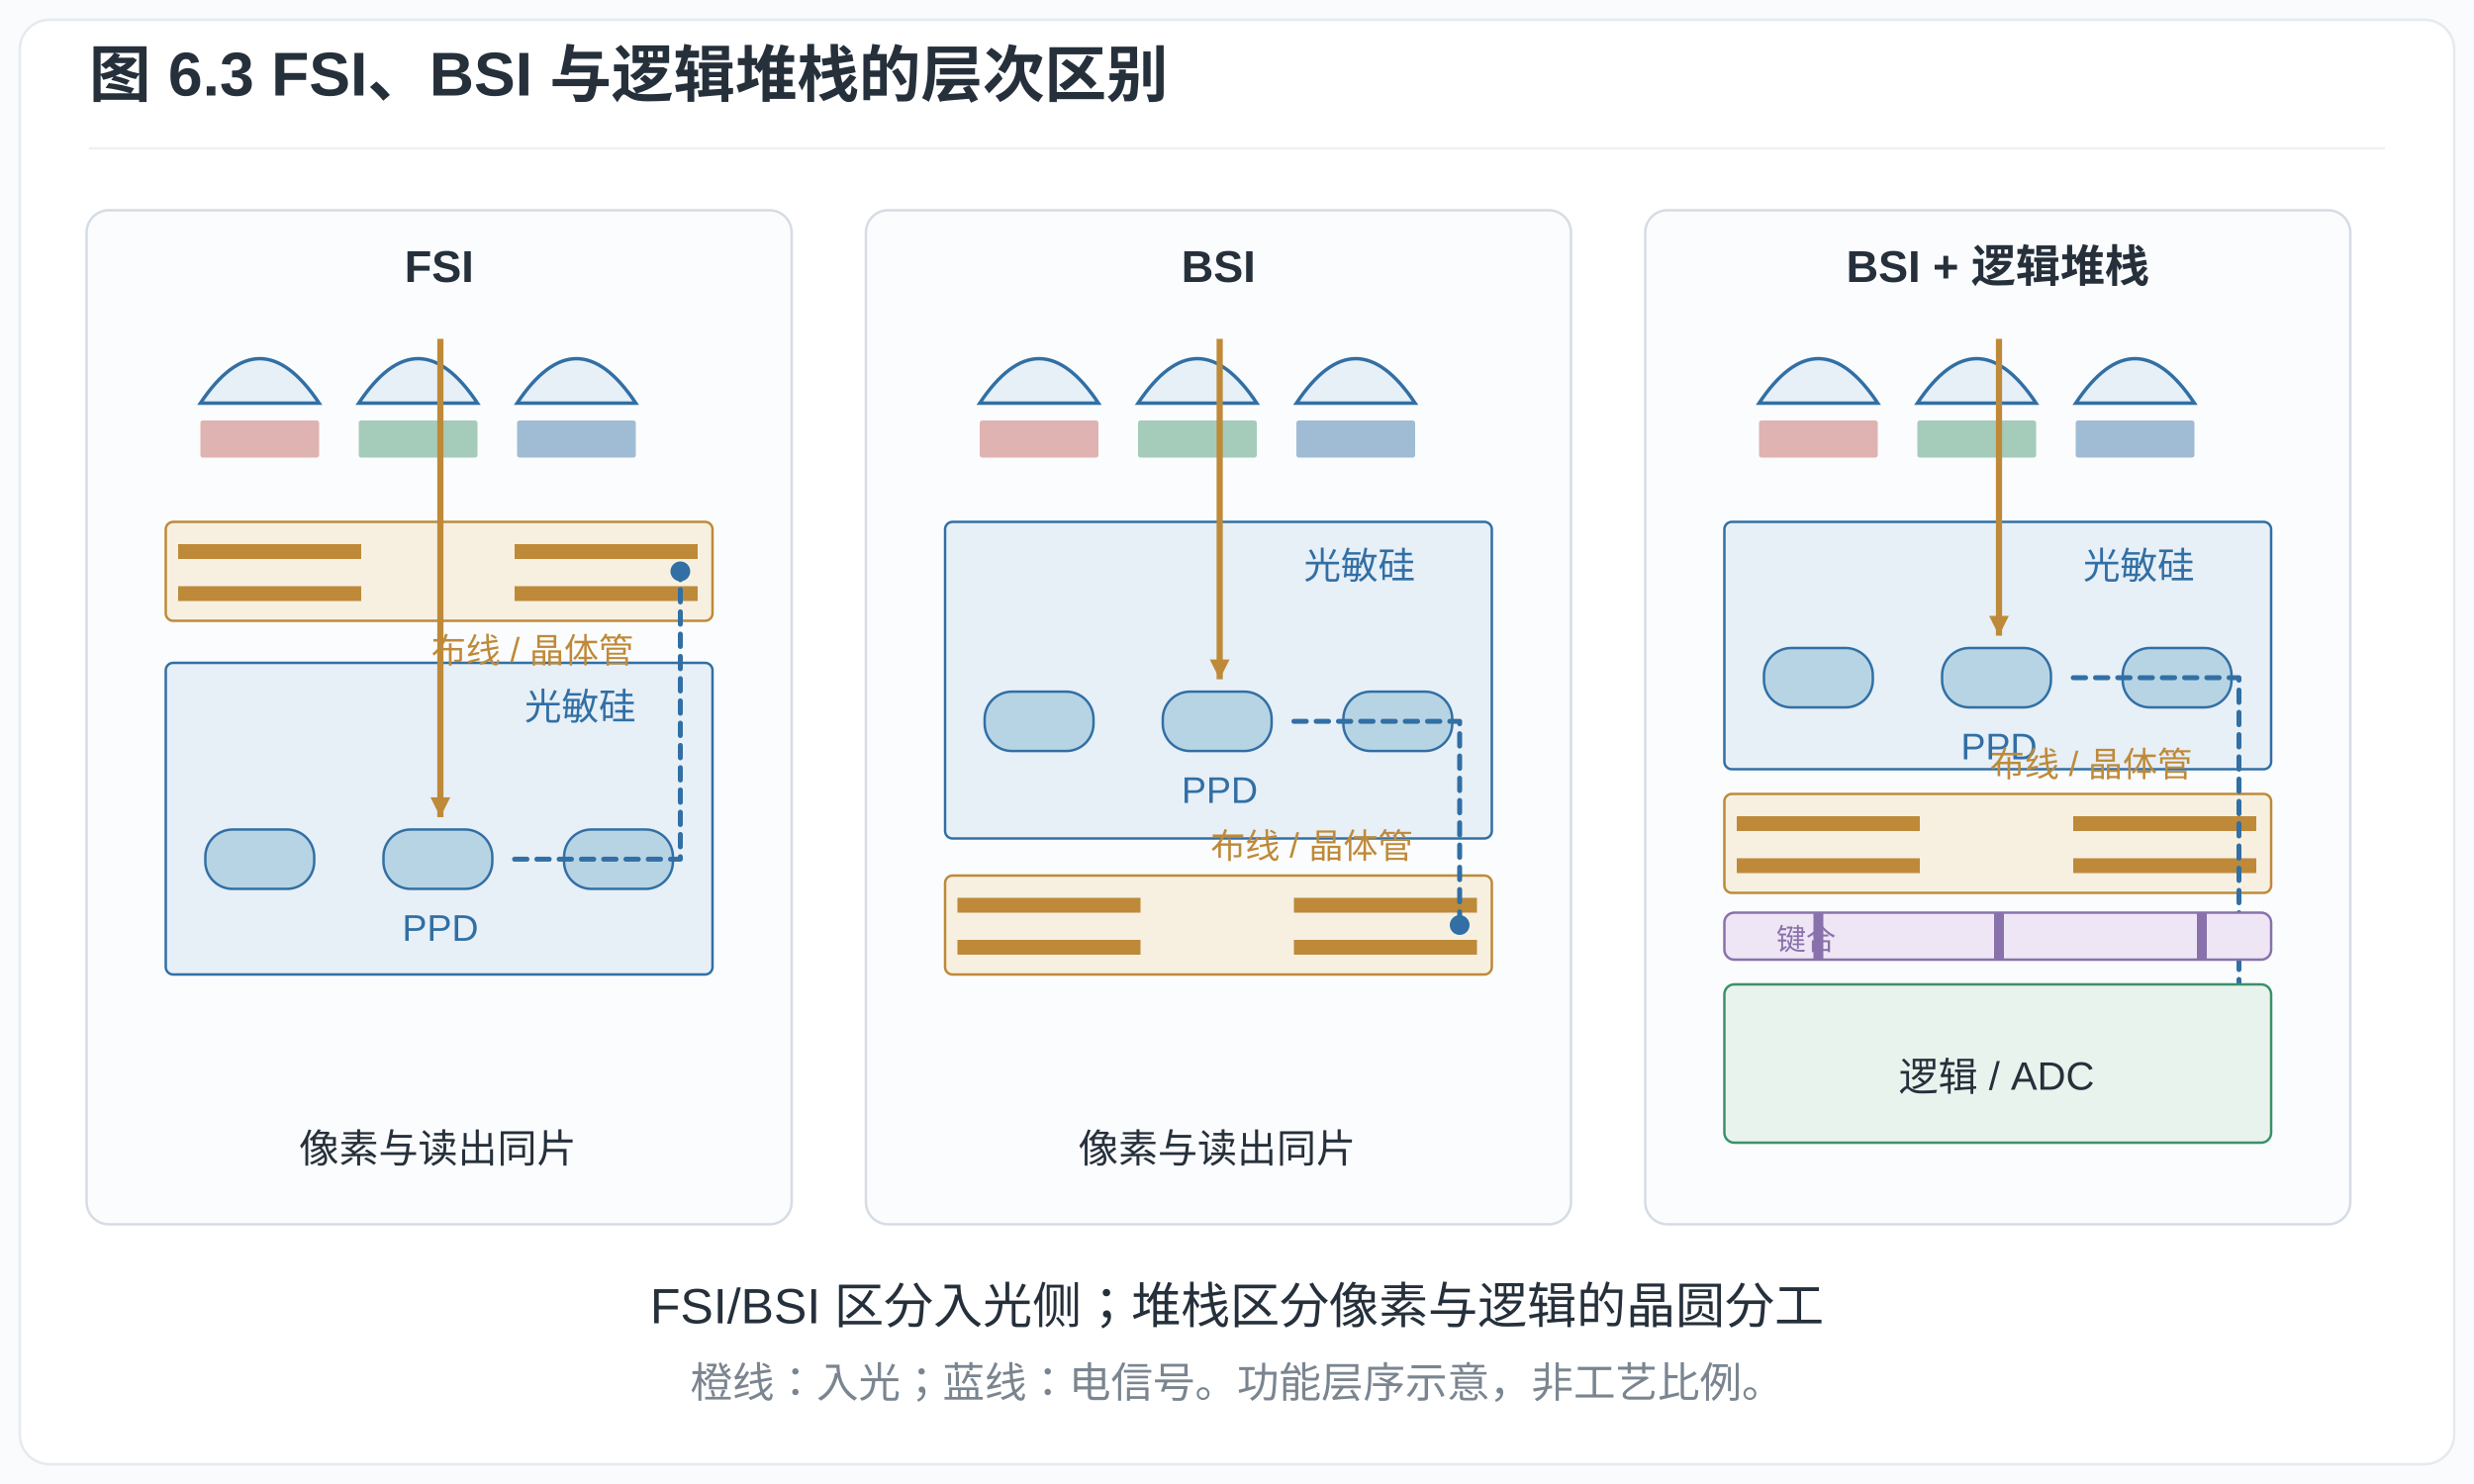
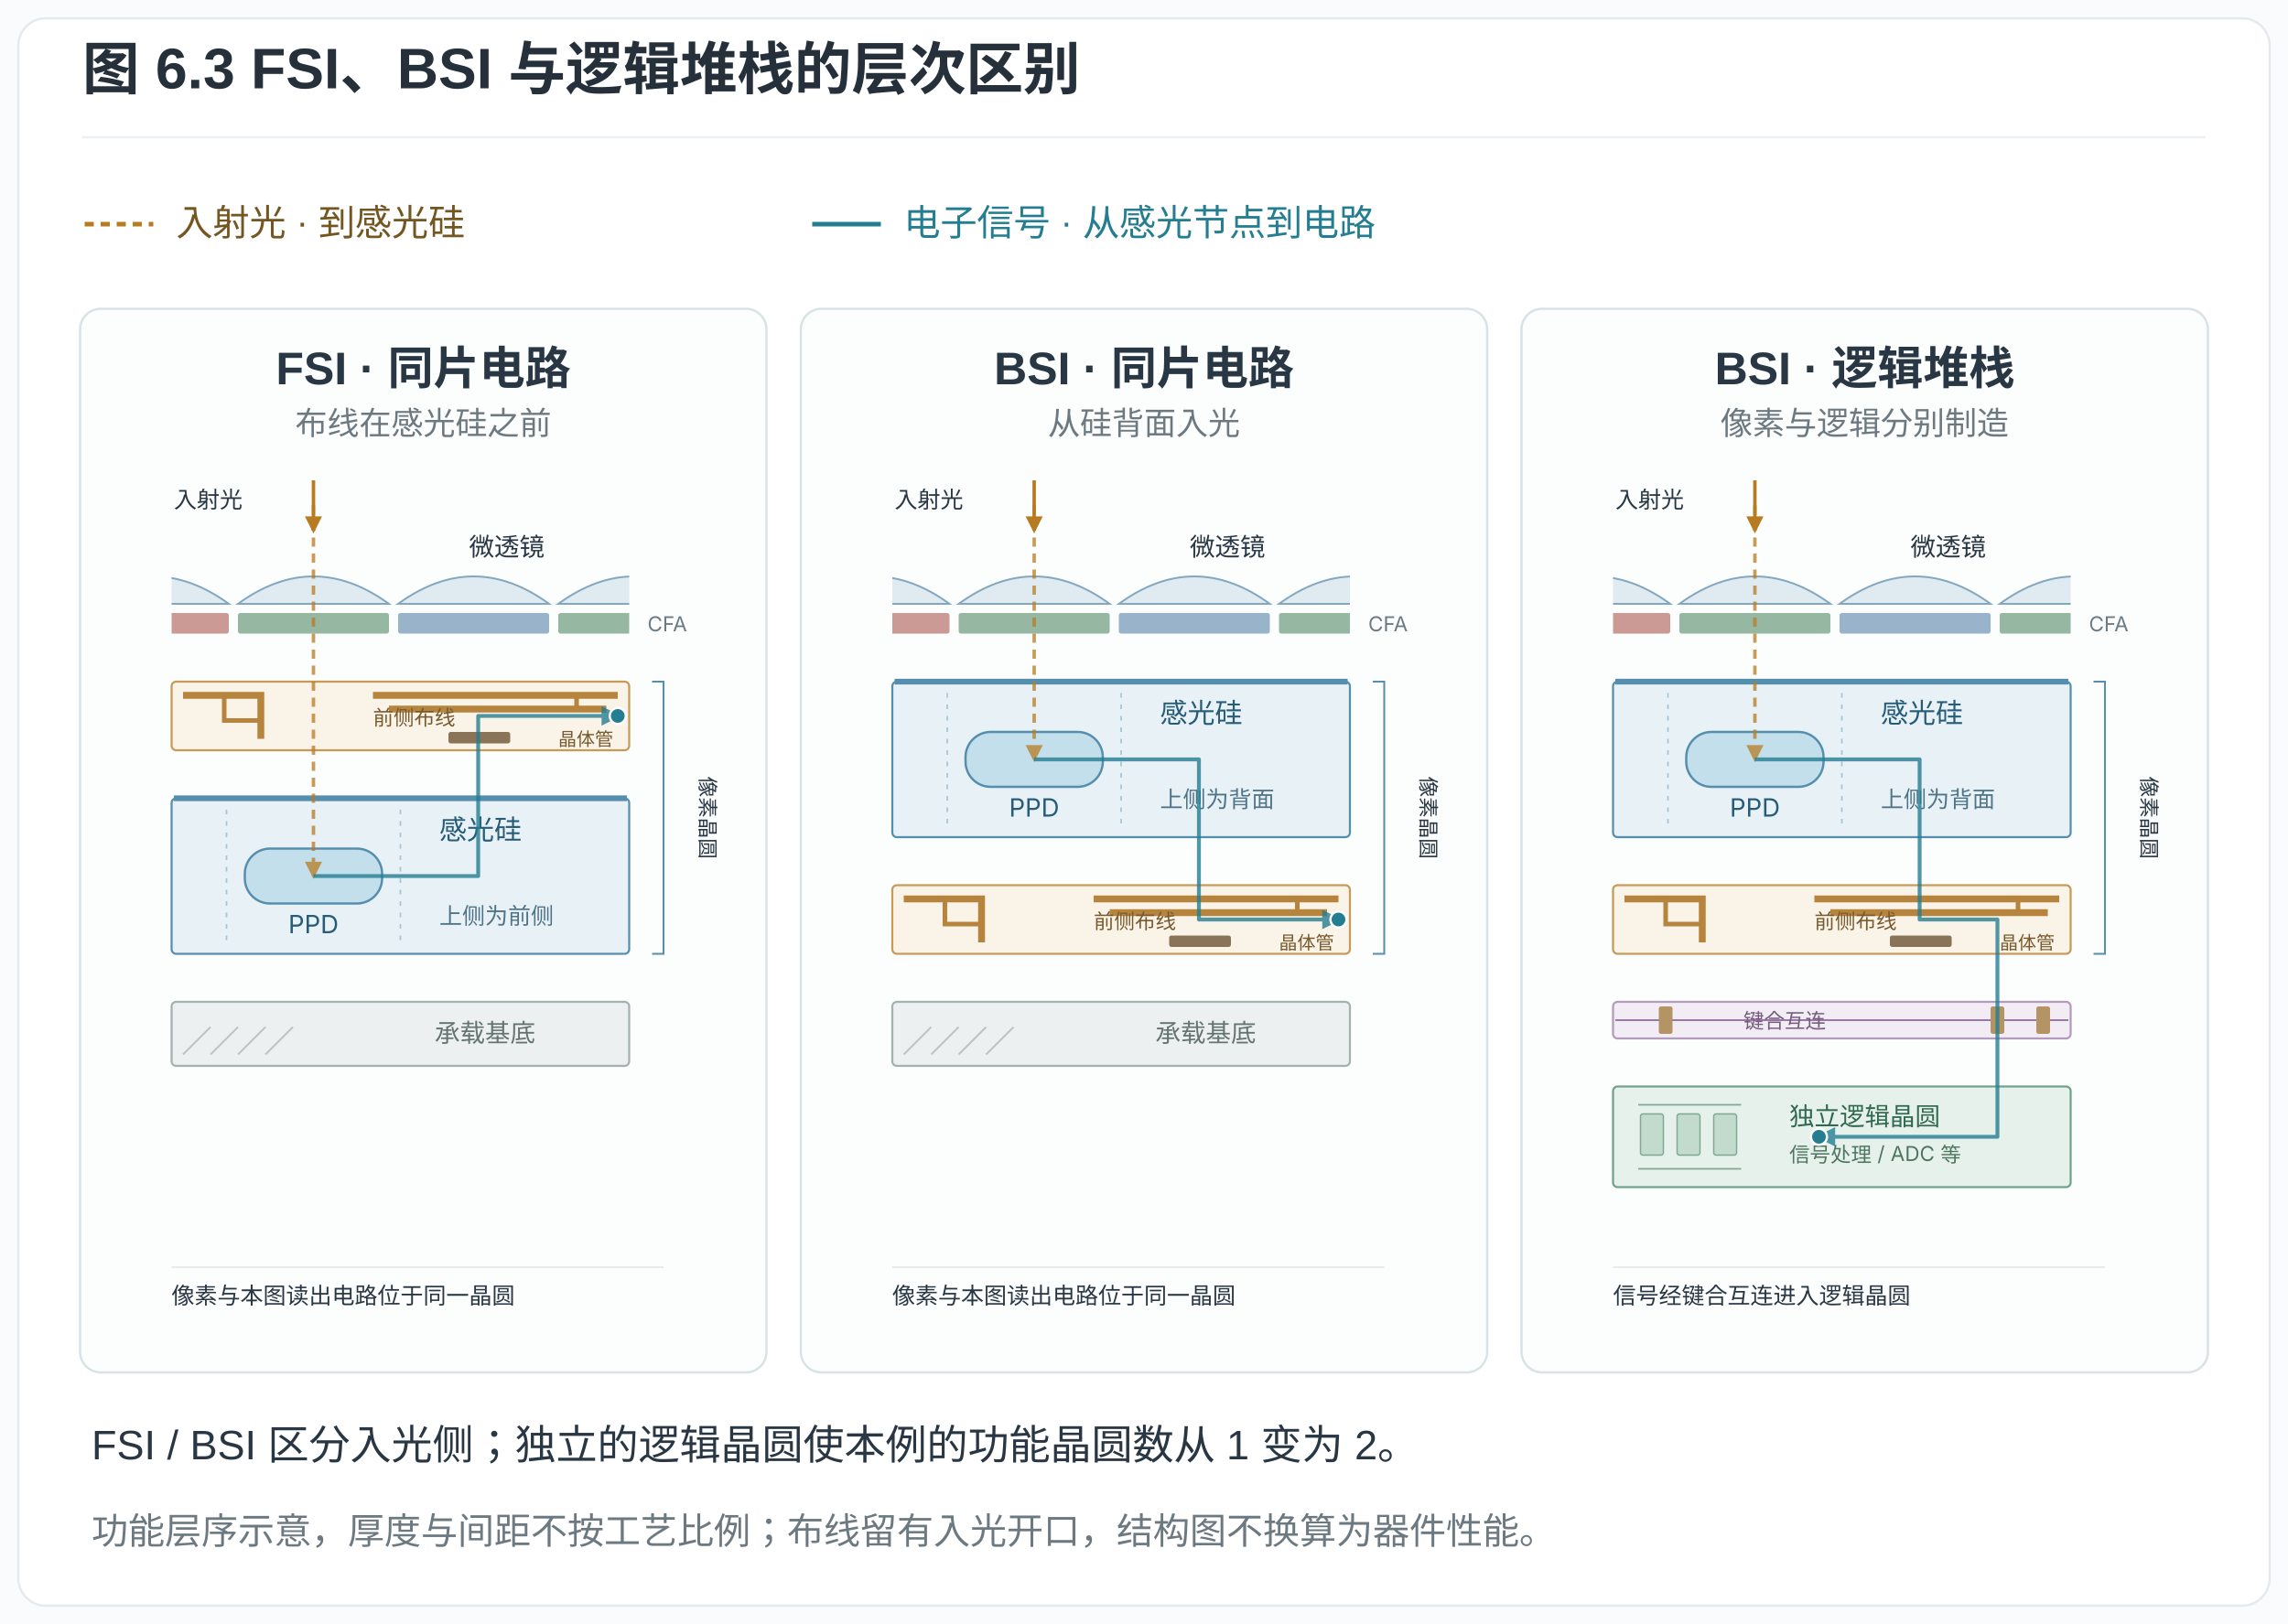
- <svg xmlns="http://www.w3.org/2000/svg" width="1000" height="600" viewBox="0 0 1000 600" role="img" aria-label="图 6.3  FSI、BSI 与逻辑堆栈的层次区别">
-   <defs>
-     <marker id="arrow" markerWidth="9" markerHeight="9" refX="7" refY="3" orient="auto" markerUnits="strokeWidth">
-       <path d="M0,0 L0,6 L8,3 z" fill="context-stroke" />
-     </marker>
-     <marker id="arrow-open" markerWidth="9" markerHeight="9" refX="7" refY="3" orient="auto" markerUnits="strokeWidth">
-       <path d="M0,0 L8,3 L0,6" fill="none" stroke="context-stroke" />
-     </marker>
-   </defs>
-   <rect width="1000" height="600" fill="#fafbfc" />
-   <rect x="8" y="8" width="984" height="584" rx="12" fill="#fff" stroke="#e6e9ed" />
-   <text x="36.00" y="39.00" fill="#25303b" font-size="25" font-weight="600" text-anchor="start" font-family="Arial, PingFang SC, Hiragino Sans GB, sans-serif">图 6.3  FSI、BSI 与逻辑堆栈的层次区别</text>
-   <line x1="36.00" y1="60.00" x2="964.00" y2="60.00" stroke="#edf0f4" stroke-width="1" opacity="1.0" />
-   <rect x="35.00" y="85.00" width="285.00" height="410.00" rx="9" fill="#fbfcfd" stroke="#d5dce4" stroke-width="1" opacity="1.0" />
-   <text x="177.50" y="114.00" fill="#25303b" font-size="18" font-weight="600" text-anchor="middle" font-family="Arial, PingFang SC, Hiragino Sans GB, sans-serif">FSI</text>
-   <path d="M81,163 Q105,127 129,163 Z" fill="#e7eff7" stroke="#316fa4" stroke-width="1.4" />
-   <rect x="81.00" y="170.00" width="48.00" height="15.00" rx="1" fill="#bd5b54" stroke="none" stroke-width="2" opacity="0.45" />
-   <path d="M145,163 Q169,127 193,163 Z" fill="#e7eff7" stroke="#316fa4" stroke-width="1.4" />
-   <rect x="145.00" y="170.00" width="48.00" height="15.00" rx="1" fill="#3c9168" stroke="none" stroke-width="2" opacity="0.45" />
-   <path d="M209,163 Q233,127 257,163 Z" fill="#e7eff7" stroke="#316fa4" stroke-width="1.4" />
-   <rect x="209.00" y="170.00" width="48.00" height="15.00" rx="1" fill="#316fa4" stroke="none" stroke-width="2" opacity="0.45" />
-   <rect x="67.00" y="268.00" width="221.00" height="126.00" rx="3" fill="#e7eff7" stroke="#316fa4" stroke-width="1" opacity="1.0" />
-   <text x="257.00" y="291.00" fill="#316fa4" font-size="15" font-weight="400" text-anchor="end" font-family="Arial, PingFang SC, Hiragino Sans GB, sans-serif">光敏硅</text>
-   <rect x="83.00" y="335.38" width="44.00" height="24.00" rx="11" fill="#b7d4e5" stroke="#316fa4" stroke-width="1" opacity="1.0" />
-   <rect x="155.00" y="335.38" width="44.00" height="24.00" rx="11" fill="#b7d4e5" stroke="#316fa4" stroke-width="1" opacity="1.0" />
-   <rect x="228.00" y="335.38" width="44.00" height="24.00" rx="11" fill="#b7d4e5" stroke="#316fa4" stroke-width="1" opacity="1.0" />
-   <text x="178.00" y="380.38" fill="#316fa4" font-size="15" font-weight="400" text-anchor="middle" font-family="Arial, PingFang SC, Hiragino Sans GB, sans-serif">PPD</text>
-   <rect x="67.00" y="211.00" width="221.00" height="40.00" rx="3" fill="#f7f0e1" stroke="#be8a39" stroke-width="1" opacity="1.0" />
-   <rect x="72.00" y="220.00" width="74.00" height="6.00" rx="0" fill="#be8a39" stroke="none" stroke-width="2" opacity="1.0" />
-   <rect x="208.00" y="220.00" width="74.00" height="6.00" rx="0" fill="#be8a39" stroke="none" stroke-width="2" opacity="1.0" />
-   <rect x="72.00" y="237.00" width="74.00" height="6.00" rx="0" fill="#be8a39" stroke="none" stroke-width="2" opacity="1.0" />
-   <rect x="208.00" y="237.00" width="74.00" height="6.00" rx="0" fill="#be8a39" stroke="none" stroke-width="2" opacity="1.0" />
-   <text x="256.00" y="268.00" fill="#be8a39" font-size="14" font-weight="400" text-anchor="end" font-family="Arial, PingFang SC, Hiragino Sans GB, sans-serif">布线 / 晶体管</text>
-   <defs>
-     <marker id="arrow-be8a39-2.5" markerWidth="10.0" markerHeight="10.0" refX="9.0" refY="5.0" orient="auto" markerUnits="userSpaceOnUse">
-       <path d="M1 1L9.0 5.0L1 9.0Z" fill="#be8a39" />
-     </marker>
-   </defs>
-   <line x1="178.00" y1="137.00" x2="178.00" y2="330.38" stroke="#be8a39" stroke-width="2.5" opacity="1.0" marker-end="url(#arrow-be8a39-2.5)" />
-   <polyline points="208.00,347.38 275.00,347.38 275.00,231.00" fill="none" stroke="#316fa4" stroke-width="2" stroke-linejoin="round" stroke-linecap="round" opacity="1.0" stroke-dasharray="5 4" />
-   <circle cx="275.00" cy="231.00" r="3.00" fill="#316fa4" stroke="#316fa4" stroke-width="2" opacity="1.0" />
-   <text x="177.00" y="470.00" fill="#25303b" font-size="16" font-weight="400" text-anchor="middle" font-family="Arial, PingFang SC, Hiragino Sans GB, sans-serif">像素与读出同片</text>
-   <rect x="350.00" y="85.00" width="285.00" height="410.00" rx="9" fill="#fbfcfd" stroke="#d5dce4" stroke-width="1" opacity="1.0" />
-   <text x="492.50" y="114.00" fill="#25303b" font-size="18" font-weight="600" text-anchor="middle" font-family="Arial, PingFang SC, Hiragino Sans GB, sans-serif">BSI</text>
-   <path d="M396,163 Q420,127 444,163 Z" fill="#e7eff7" stroke="#316fa4" stroke-width="1.4" />
-   <rect x="396.00" y="170.00" width="48.00" height="15.00" rx="1" fill="#bd5b54" stroke="none" stroke-width="2" opacity="0.45" />
-   <path d="M460,163 Q484,127 508,163 Z" fill="#e7eff7" stroke="#316fa4" stroke-width="1.4" />
-   <rect x="460.00" y="170.00" width="48.00" height="15.00" rx="1" fill="#3c9168" stroke="none" stroke-width="2" opacity="0.45" />
-   <path d="M524,163 Q548,127 572,163 Z" fill="#e7eff7" stroke="#316fa4" stroke-width="1.4" />
-   <rect x="524.00" y="170.00" width="48.00" height="15.00" rx="1" fill="#316fa4" stroke="none" stroke-width="2" opacity="0.45" />
-   <rect x="382.00" y="211.00" width="221.00" height="128.00" rx="3" fill="#e7eff7" stroke="#316fa4" stroke-width="1" opacity="1.0" />
-   <text x="572.00" y="234.00" fill="#316fa4" font-size="15" font-weight="400" text-anchor="end" font-family="Arial, PingFang SC, Hiragino Sans GB, sans-serif">光敏硅</text>
-   <rect x="398.00" y="279.64" width="44.00" height="24.00" rx="11" fill="#b7d4e5" stroke="#316fa4" stroke-width="1" opacity="1.0" />
-   <rect x="470.00" y="279.64" width="44.00" height="24.00" rx="11" fill="#b7d4e5" stroke="#316fa4" stroke-width="1" opacity="1.0" />
-   <rect x="543.00" y="279.64" width="44.00" height="24.00" rx="11" fill="#b7d4e5" stroke="#316fa4" stroke-width="1" opacity="1.0" />
-   <text x="493.00" y="324.64" fill="#316fa4" font-size="15" font-weight="400" text-anchor="middle" font-family="Arial, PingFang SC, Hiragino Sans GB, sans-serif">PPD</text>
-   <rect x="382.00" y="354.00" width="221.00" height="40.00" rx="3" fill="#f7f0e1" stroke="#be8a39" stroke-width="1" opacity="1.0" />
-   <rect x="387.00" y="363.00" width="74.00" height="6.00" rx="0" fill="#be8a39" stroke="none" stroke-width="2" opacity="1.0" />
-   <rect x="523.00" y="363.00" width="74.00" height="6.00" rx="0" fill="#be8a39" stroke="none" stroke-width="2" opacity="1.0" />
-   <rect x="387.00" y="380.00" width="74.00" height="6.00" rx="0" fill="#be8a39" stroke="none" stroke-width="2" opacity="1.0" />
-   <rect x="523.00" y="380.00" width="74.00" height="6.00" rx="0" fill="#be8a39" stroke="none" stroke-width="2" opacity="1.0" />
-   <text x="571.00" y="347.00" fill="#be8a39" font-size="14" font-weight="400" text-anchor="end" font-family="Arial, PingFang SC, Hiragino Sans GB, sans-serif">布线 / 晶体管</text>
-   <line x1="493.00" y1="137.00" x2="493.00" y2="274.64" stroke="#be8a39" stroke-width="2.5" opacity="1.0" marker-end="url(#arrow-be8a39-2.5)" />
-   <polyline points="523.00,291.64 590.00,291.64 590.00,374.00" fill="none" stroke="#316fa4" stroke-width="2" stroke-linejoin="round" stroke-linecap="round" opacity="1.0" stroke-dasharray="5 4" />
-   <circle cx="590.00" cy="374.00" r="3.00" fill="#316fa4" stroke="#316fa4" stroke-width="2" opacity="1.0" />
-   <text x="492.00" y="470.00" fill="#25303b" font-size="16" font-weight="400" text-anchor="middle" font-family="Arial, PingFang SC, Hiragino Sans GB, sans-serif">像素与读出同片</text>
-   <rect x="665.00" y="85.00" width="285.00" height="410.00" rx="9" fill="#fbfcfd" stroke="#d5dce4" stroke-width="1" opacity="1.0" />
-   <text x="807.50" y="114.00" fill="#25303b" font-size="18" font-weight="600" text-anchor="middle" font-family="Arial, PingFang SC, Hiragino Sans GB, sans-serif">BSI + 逻辑堆栈</text>
-   <path d="M711,163 Q735,127 759,163 Z" fill="#e7eff7" stroke="#316fa4" stroke-width="1.4" />
-   <rect x="711.00" y="170.00" width="48.00" height="15.00" rx="1" fill="#bd5b54" stroke="none" stroke-width="2" opacity="0.45" />
-   <path d="M775,163 Q799,127 823,163 Z" fill="#e7eff7" stroke="#316fa4" stroke-width="1.4" />
-   <rect x="775.00" y="170.00" width="48.00" height="15.00" rx="1" fill="#3c9168" stroke="none" stroke-width="2" opacity="0.45" />
-   <path d="M839,163 Q863,127 887,163 Z" fill="#e7eff7" stroke="#316fa4" stroke-width="1.4" />
-   <rect x="839.00" y="170.00" width="48.00" height="15.00" rx="1" fill="#316fa4" stroke="none" stroke-width="2" opacity="0.45" />
-   <rect x="697.00" y="211.00" width="221.00" height="100.00" rx="3" fill="#e7eff7" stroke="#316fa4" stroke-width="1" opacity="1.0" />
-   <text x="887.00" y="234.00" fill="#316fa4" font-size="15" font-weight="400" text-anchor="end" font-family="Arial, PingFang SC, Hiragino Sans GB, sans-serif">光敏硅</text>
-   <rect x="713.00" y="262.00" width="44.00" height="24.00" rx="11" fill="#b7d4e5" stroke="#316fa4" stroke-width="1" opacity="1.0" />
-   <rect x="785.00" y="262.00" width="44.00" height="24.00" rx="11" fill="#b7d4e5" stroke="#316fa4" stroke-width="1" opacity="1.0" />
-   <rect x="858.00" y="262.00" width="44.00" height="24.00" rx="11" fill="#b7d4e5" stroke="#316fa4" stroke-width="1" opacity="1.0" />
-   <text x="808.00" y="307.00" fill="#316fa4" font-size="15" font-weight="400" text-anchor="middle" font-family="Arial, PingFang SC, Hiragino Sans GB, sans-serif">PPD</text>
-   <rect x="697.00" y="321.00" width="221.00" height="40.00" rx="3" fill="#f7f0e1" stroke="#be8a39" stroke-width="1" opacity="1.0" />
-   <rect x="702.00" y="330.00" width="74.00" height="6.00" rx="0" fill="#be8a39" stroke="none" stroke-width="2" opacity="1.0" />
-   <rect x="838.00" y="330.00" width="74.00" height="6.00" rx="0" fill="#be8a39" stroke="none" stroke-width="2" opacity="1.0" />
-   <rect x="702.00" y="347.00" width="74.00" height="6.00" rx="0" fill="#be8a39" stroke="none" stroke-width="2" opacity="1.0" />
-   <rect x="838.00" y="347.00" width="74.00" height="6.00" rx="0" fill="#be8a39" stroke="none" stroke-width="2" opacity="1.0" />
-   <text x="886.00" y="314.00" fill="#be8a39" font-size="14" font-weight="400" text-anchor="end" font-family="Arial, PingFang SC, Hiragino Sans GB, sans-serif">布线 / 晶体管</text>
-   <line x1="808.00" y1="137.00" x2="808.00" y2="257.00" stroke="#be8a39" stroke-width="2.5" opacity="1.0" marker-end="url(#arrow-be8a39-2.5)" />
-   <polyline points="838.00,274.00 905.00,274.00 905.00,432.00" fill="none" stroke="#316fa4" stroke-width="2" stroke-linejoin="round" stroke-linecap="round" opacity="1.0" stroke-dasharray="5 4" />
-   <circle cx="905.00" cy="432.00" r="3.00" fill="#316fa4" stroke="#316fa4" stroke-width="2" opacity="1.0" />
-   <rect x="697.00" y="369.00" width="221.00" height="19.00" rx="4" fill="#eee6f4" stroke="#8971ac" stroke-width="1" opacity="1.0" />
-   <line x1="735.00" y1="369.00" x2="735.00" y2="388.00" stroke="#8971ac" stroke-width="4" opacity="1.0" />
-   <line x1="808.00" y1="369.00" x2="808.00" y2="388.00" stroke="#8971ac" stroke-width="4" opacity="1.0" />
-   <line x1="890.00" y1="369.00" x2="890.00" y2="388.00" stroke="#8971ac" stroke-width="4" opacity="1.0" />
-   <rect x="697.00" y="398.00" width="221.00" height="64.00" rx="4" fill="#e9f3ed" stroke="#3c9168" stroke-width="1" opacity="1.0" />
-   <text x="807.00" y="441.00" fill="#25303b" font-size="16" font-weight="400" text-anchor="middle" font-family="Arial, PingFang SC, Hiragino Sans GB, sans-serif">逻辑 / ADC</text>
-   <text x="718.00" y="384.00" fill="#8971ac" font-size="12" font-weight="400" text-anchor="start" font-family="Arial, PingFang SC, Hiragino Sans GB, sans-serif">键合</text>
-   <text x="500.00" y="535.00" fill="#25303b" font-size="20" font-weight="400" text-anchor="middle" font-family="Arial, PingFang SC, Hiragino Sans GB, sans-serif">FSI/BSI 区分入光侧；堆栈区分像素与逻辑的晶圆分工</text>
-   <text x="500.00" y="565.00" fill="#7a8590" font-size="17" font-weight="400" text-anchor="middle" font-family="Arial, PingFang SC, Hiragino Sans GB, sans-serif">橙线：入光；蓝线：电信号。功能层序示意，非工艺比例。</text>
+ <svg xmlns="http://www.w3.org/2000/svg" width="1000" height="710" viewBox="0 0 1000 710" role="img" aria-label="图 6.3 FSI、BSI 与逻辑堆栈的层次区别" style="color:#293744;font-family:Arial,'PingFang SC',sans-serif">
+   <rect width="1000" height="710" fill="#fafbfc" />
+   <rect x="8" y="8" width="984" height="694" rx="12" fill="white" stroke="#e6e9ed" />
+   <text x="36" y="39" font-size="25" font-weight="600" fill="#25303b">图 6.3 FSI、BSI 与逻辑堆栈的层次区别</text>
+   <path d="M36 60H964" stroke="#edf0f4" />
+   <path d="M37 98H67" stroke="#b77b20" stroke-width="2" stroke-dasharray="4 3" />
+   <text x="77" y="103" font-size="16" fill="#735620">入射光 · 到感光硅</text>
+   <path d="M355 98H385" stroke="#247d91" stroke-width="2" />
+   <text x="395" y="103" font-size="16" fill="#247d91">电子信号 · 从感光节点到电路</text>
+   <rect x="35" y="135" width="300" height="465" rx="9" fill="#fcfdfd" stroke="#d9e2e4" />
+   <text x="185" y="168" font-size="20" font-weight="600" text-anchor="middle" fill="#293744">FSI · 同片电路</text>
+   <text x="185" y="190" font-size="14" text-anchor="middle" fill="#6c7981">布线在感光硅之前</text>
+   <svg x="45" y="201" width="280" height="385" viewBox="0 0 280 385" fill="currentColor" style="font-family:ui-sans-serif,-apple-system,'PingFang SC',sans-serif;color:var(--text,#293744)" role="img" aria-label="FSI同片电路功能截面，入光和电子路径分开">
+     <defs>
+       <marker id="45-stack-light-arrow" viewBox="0 0 6 6" refX="5" refY="3" markerWidth="5" markerHeight="5" orient="auto">
+         <path d="M0 0L6 3L0 6Z" fill="#b77b20" />
+       </marker>
+       <marker id="45-stack-signal-arrow" viewBox="0 0 6 6" refX="5" refY="3" markerWidth="5" markerHeight="5" orient="auto">
+         <path d="M0 0L6 3L0 6Z" fill="#247d91" />
+       </marker>
+     </defs>
+     <text x="31" y="21" font-size="10" fill="currentColor">入射光</text>
+     <path d="M92 9V31" stroke="#b77b20" stroke-width="1.5" marker-end="url(#45-stack-light-arrow)" />
+     <g data-layer="optics">
+       <defs>
+         <clipPath id="45-stack-optics-clip">
+           <rect x="30" y="30" width="200" height="60" />
+         </clipPath>
+       </defs>
+       <g clip-path="url(#45-stack-optics-clip)">
+         <path d="M-11 63Q22 39 55 63Z" fill="#dfeaf1" stroke="#82a7bf" stroke-width=".8" />
+         <rect x="-11" y="67" width="66" height="9" rx="1" fill="#b87168" fill-opacity=".7" />
+         <path d="M59 63Q92 39 125 63Z" fill="#dfeaf1" stroke="#82a7bf" stroke-width=".8" />
+         <rect x="59" y="67" width="66" height="9" rx="1" fill="#6b9b7b" fill-opacity=".7" />
+         <path d="M129 63Q162 39 195 63Z" fill="#dfeaf1" stroke="#82a7bf" stroke-width=".8" />
+         <rect x="129" y="67" width="66" height="9" rx="1" fill="#6f95b5" fill-opacity=".7" />
+         <path d="M199 63Q232 39 265 63Z" fill="#dfeaf1" stroke="#82a7bf" stroke-width=".8" />
+         <rect x="199" y="67" width="66" height="9" rx="1" fill="#6b9b7b" fill-opacity=".7" />
+       </g>
+       <text x="160" y="42" font-size="11">微透镜</text>
+       <text x="238" y="75" font-size="9" fill="#6c7a83">CFA</text>
+     </g>
+     <g data-layer="metal">
+       <rect x="30" y="97" width="200" height="30" rx="2" fill="#faf3e8" stroke="#c69a59" stroke-width=".9" />
+       <path d="M35 103H69V122M118 103H225M125 109H220" fill="none" stroke="#b6843d" stroke-width="3" />
+       <path d="M53 103V114H68M207 103V110" fill="none" stroke="#b6843d" stroke-width="2" />
+       <rect x="151" y="119" width="27" height="5" rx="1" fill="#8a7457" />
+       <text x="118" y="116" font-size="9" fill="#775a2d">前侧布线</text>
+       <text x="223" y="125" font-size="8" text-anchor="end" fill="#775a2d">晶体管</text>
+     </g>
+     <g data-layer="silicon">
+       <rect x="30" y="148" width="200" height="68" rx="2" fill="#e8f1f6" stroke="#568eae" stroke-width=".9" />
+       <path d="M31 148H229" stroke="#568eae" stroke-width="2.5" />
+       <path d="M54 153V211M130 153V211" stroke="#568eae" stroke-width=".7" stroke-dasharray="2 3" opacity=".45" />
+       <rect x="62" y="170" width="60" height="24" rx="11" fill="#c2dfeb" stroke="#568eae" />
+       <text x="92" y="207" font-size="11" text-anchor="middle" fill="#265c77">PPD</text>
+       <text x="147" y="166" font-size="12" fill="#265c77">感光硅</text>
+       <text x="147" y="203" font-size="10" fill="#4f7488">上侧为前侧</text>
+     </g>
+     <g data-layer="support">
+       <rect x="30" y="237" width="200" height="28" rx="2" fill="#edf0f0" stroke="#a5b1af" stroke-width=".9" />
+       <path d="M35 260l12 -12m0 12l12 -12m0 12l12 -12m0 12l12 -12" stroke="#bac4c1" stroke-width=".8" />
+       <text x="167" y="254.5" font-size="11" text-anchor="middle" fill="#647570">承载基底</text>
+     </g>
+     <path d="M240 97h5V216h-5" fill="none" stroke="#568eae" stroke-width=".8" />
+     <text x="261" y="156.5" text-anchor="middle" font-size="9" fill="currentColor" transform="rotate(90 261 156.5)">像素晶圆</text>
+     <path data-route="photon" d="M92,20L92,182" fill="none" stroke="#b77b20" stroke-width="1.5" stroke-dasharray="4 3" opacity=".75" marker-end="url(#45-stack-light-arrow)" />
+     <path data-route="electronic" d="M92,182L164,182L164,112L225,112" fill="none" stroke="#247d91" stroke-width="1.7" stroke-linejoin="round" opacity=".8" marker-end="url(#45-stack-signal-arrow)" />
+     <circle cx="225" cy="112" r="3.5" fill="#247d91" stroke="#fff" />
+     <path d="M30 353H245" stroke="currentColor" stroke-width=".5" opacity=".15" />
+     <text x="30" y="369" font-size="10" fill="currentColor">像素与本图读出电路位于同一晶圆</text>
+   </svg>
+   <rect x="350" y="135" width="300" height="465" rx="9" fill="#fcfdfd" stroke="#d9e2e4" />
+   <text x="500" y="168" font-size="20" font-weight="600" text-anchor="middle" fill="#293744">BSI · 同片电路</text>
+   <text x="500" y="190" font-size="14" text-anchor="middle" fill="#6c7981">从硅背面入光</text>
+   <svg x="360" y="201" width="280" height="385" viewBox="0 0 280 385" fill="currentColor" style="font-family:ui-sans-serif,-apple-system,'PingFang SC',sans-serif;color:var(--text,#293744)" role="img" aria-label="BSI同片电路功能截面，入光和电子路径分开">
+     <defs>
+       <marker id="360-stack-light-arrow" viewBox="0 0 6 6" refX="5" refY="3" markerWidth="5" markerHeight="5" orient="auto">
+         <path d="M0 0L6 3L0 6Z" fill="#b77b20" />
+       </marker>
+       <marker id="360-stack-signal-arrow" viewBox="0 0 6 6" refX="5" refY="3" markerWidth="5" markerHeight="5" orient="auto">
+         <path d="M0 0L6 3L0 6Z" fill="#247d91" />
+       </marker>
+     </defs>
+     <text x="31" y="21" font-size="10" fill="currentColor">入射光</text>
+     <path d="M92 9V31" stroke="#b77b20" stroke-width="1.5" marker-end="url(#360-stack-light-arrow)" />
+     <g data-layer="optics">
+       <defs>
+         <clipPath id="360-stack-optics-clip">
+           <rect x="30" y="30" width="200" height="60" />
+         </clipPath>
+       </defs>
+       <g clip-path="url(#360-stack-optics-clip)">
+         <path d="M-11 63Q22 39 55 63Z" fill="#dfeaf1" stroke="#82a7bf" stroke-width=".8" />
+         <rect x="-11" y="67" width="66" height="9" rx="1" fill="#b87168" fill-opacity=".7" />
+         <path d="M59 63Q92 39 125 63Z" fill="#dfeaf1" stroke="#82a7bf" stroke-width=".8" />
+         <rect x="59" y="67" width="66" height="9" rx="1" fill="#6b9b7b" fill-opacity=".7" />
+         <path d="M129 63Q162 39 195 63Z" fill="#dfeaf1" stroke="#82a7bf" stroke-width=".8" />
+         <rect x="129" y="67" width="66" height="9" rx="1" fill="#6f95b5" fill-opacity=".7" />
+         <path d="M199 63Q232 39 265 63Z" fill="#dfeaf1" stroke="#82a7bf" stroke-width=".8" />
+         <rect x="199" y="67" width="66" height="9" rx="1" fill="#6b9b7b" fill-opacity=".7" />
+       </g>
+       <text x="160" y="42" font-size="11">微透镜</text>
+       <text x="238" y="75" font-size="9" fill="#6c7a83">CFA</text>
+     </g>
+     <g data-layer="silicon">
+       <rect x="30" y="97" width="200" height="68" rx="2" fill="#e8f1f6" stroke="#568eae" stroke-width=".9" />
+       <path d="M31 97H229" stroke="#568eae" stroke-width="2.5" />
+       <path d="M54 102V160M130 102V160" stroke="#568eae" stroke-width=".7" stroke-dasharray="2 3" opacity=".45" />
+       <rect x="62" y="119" width="60" height="24" rx="11" fill="#c2dfeb" stroke="#568eae" />
+       <text x="92" y="156" font-size="11" text-anchor="middle" fill="#265c77">PPD</text>
+       <text x="147" y="115" font-size="12" fill="#265c77">感光硅</text>
+       <text x="147" y="152" font-size="10" fill="#4f7488">上侧为背面</text>
+     </g>
+     <g data-layer="metal">
+       <rect x="30" y="186" width="200" height="30" rx="2" fill="#faf3e8" stroke="#c69a59" stroke-width=".9" />
+       <path d="M35 192H69V211M118 192H225M125 198H220" fill="none" stroke="#b6843d" stroke-width="3" />
+       <path d="M53 192V203H68M207 192V199" fill="none" stroke="#b6843d" stroke-width="2" />
+       <rect x="151" y="208" width="27" height="5" rx="1" fill="#8a7457" />
+       <text x="118" y="205" font-size="9" fill="#775a2d">前侧布线</text>
+       <text x="223" y="214" font-size="8" text-anchor="end" fill="#775a2d">晶体管</text>
+     </g>
+     <g data-layer="support">
+       <rect x="30" y="237" width="200" height="28" rx="2" fill="#edf0f0" stroke="#a5b1af" stroke-width=".9" />
+       <path d="M35 260l12 -12m0 12l12 -12m0 12l12 -12m0 12l12 -12" stroke="#bac4c1" stroke-width=".8" />
+       <text x="167" y="254.5" font-size="11" text-anchor="middle" fill="#647570">承载基底</text>
+     </g>
+     <path d="M240 97h5V216h-5" fill="none" stroke="#568eae" stroke-width=".8" />
+     <text x="261" y="156.5" text-anchor="middle" font-size="9" fill="currentColor" transform="rotate(90 261 156.5)">像素晶圆</text>
+     <path data-route="photon" d="M92,20L92,131" fill="none" stroke="#b77b20" stroke-width="1.5" stroke-dasharray="4 3" opacity=".75" marker-end="url(#360-stack-light-arrow)" />
+     <path data-route="electronic" d="M92,131L164,131L164,201L225,201" fill="none" stroke="#247d91" stroke-width="1.7" stroke-linejoin="round" opacity=".8" marker-end="url(#360-stack-signal-arrow)" />
+     <circle cx="225" cy="201" r="3.5" fill="#247d91" stroke="#fff" />
+     <path d="M30 353H245" stroke="currentColor" stroke-width=".5" opacity=".15" />
+     <text x="30" y="369" font-size="10" fill="currentColor">像素与本图读出电路位于同一晶圆</text>
+   </svg>
+   <rect x="665" y="135" width="300" height="465" rx="9" fill="#fcfdfd" stroke="#d9e2e4" />
+   <text x="815" y="168" font-size="20" font-weight="600" text-anchor="middle" fill="#293744">BSI · 逻辑堆栈</text>
+   <text x="815" y="190" font-size="14" text-anchor="middle" fill="#6c7981">像素与逻辑分别制造</text>
+   <svg x="675" y="201" width="280" height="385" viewBox="0 0 280 385" fill="currentColor" style="font-family:ui-sans-serif,-apple-system,'PingFang SC',sans-serif;color:var(--text,#293744)" role="img" aria-label="BSI逻辑堆栈功能截面，入光和电子路径分开">
+     <defs>
+       <marker id="675-stack-light-arrow" viewBox="0 0 6 6" refX="5" refY="3" markerWidth="5" markerHeight="5" orient="auto">
+         <path d="M0 0L6 3L0 6Z" fill="#b77b20" />
+       </marker>
+       <marker id="675-stack-signal-arrow" viewBox="0 0 6 6" refX="5" refY="3" markerWidth="5" markerHeight="5" orient="auto">
+         <path d="M0 0L6 3L0 6Z" fill="#247d91" />
+       </marker>
+     </defs>
+     <text x="31" y="21" font-size="10" fill="currentColor">入射光</text>
+     <path d="M92 9V31" stroke="#b77b20" stroke-width="1.5" marker-end="url(#675-stack-light-arrow)" />
+     <g data-layer="optics">
+       <defs>
+         <clipPath id="675-stack-optics-clip">
+           <rect x="30" y="30" width="200" height="60" />
+         </clipPath>
+       </defs>
+       <g clip-path="url(#675-stack-optics-clip)">
+         <path d="M-11 63Q22 39 55 63Z" fill="#dfeaf1" stroke="#82a7bf" stroke-width=".8" />
+         <rect x="-11" y="67" width="66" height="9" rx="1" fill="#b87168" fill-opacity=".7" />
+         <path d="M59 63Q92 39 125 63Z" fill="#dfeaf1" stroke="#82a7bf" stroke-width=".8" />
+         <rect x="59" y="67" width="66" height="9" rx="1" fill="#6b9b7b" fill-opacity=".7" />
+         <path d="M129 63Q162 39 195 63Z" fill="#dfeaf1" stroke="#82a7bf" stroke-width=".8" />
+         <rect x="129" y="67" width="66" height="9" rx="1" fill="#6f95b5" fill-opacity=".7" />
+         <path d="M199 63Q232 39 265 63Z" fill="#dfeaf1" stroke="#82a7bf" stroke-width=".8" />
+         <rect x="199" y="67" width="66" height="9" rx="1" fill="#6b9b7b" fill-opacity=".7" />
+       </g>
+       <text x="160" y="42" font-size="11">微透镜</text>
+       <text x="238" y="75" font-size="9" fill="#6c7a83">CFA</text>
+     </g>
+     <g data-layer="silicon">
+       <rect x="30" y="97" width="200" height="68" rx="2" fill="#e8f1f6" stroke="#568eae" stroke-width=".9" />
+       <path d="M31 97H229" stroke="#568eae" stroke-width="2.5" />
+       <path d="M54 102V160M130 102V160" stroke="#568eae" stroke-width=".7" stroke-dasharray="2 3" opacity=".45" />
+       <rect x="62" y="119" width="60" height="24" rx="11" fill="#c2dfeb" stroke="#568eae" />
+       <text x="92" y="156" font-size="11" text-anchor="middle" fill="#265c77">PPD</text>
+       <text x="147" y="115" font-size="12" fill="#265c77">感光硅</text>
+       <text x="147" y="152" font-size="10" fill="#4f7488">上侧为背面</text>
+     </g>
+     <g data-layer="metal">
+       <rect x="30" y="186" width="200" height="30" rx="2" fill="#faf3e8" stroke="#c69a59" stroke-width=".9" />
+       <path d="M35 192H69V211M118 192H225M125 198H220" fill="none" stroke="#b6843d" stroke-width="3" />
+       <path d="M53 192V203H68M207 192V199" fill="none" stroke="#b6843d" stroke-width="2" />
+       <rect x="151" y="208" width="27" height="5" rx="1" fill="#8a7457" />
+       <text x="118" y="205" font-size="9" fill="#775a2d">前侧布线</text>
+       <text x="223" y="214" font-size="8" text-anchor="end" fill="#775a2d">晶体管</text>
+     </g>
+     <g data-layer="bond">
+       <rect x="30" y="237" width="200" height="16" rx="2" fill="#f2edf5" stroke="#b49abd" stroke-width=".9" />
+       <path d="M31 245H229" stroke="#9a78a5" stroke-width=".8" />
+       <rect x="50" y="239" width="6" height="12" rx="1" fill="#b49365" />
+       <rect x="195" y="239" width="6" height="12" rx="1" fill="#b49365" />
+       <rect x="215" y="239" width="6" height="12" rx="1" fill="#b49365" />
+       <text x="87" y="248.5" font-size="9" fill="#765d80">键合互连</text>
+     </g>
+     <g data-layer="logic">
+       <rect x="30" y="274" width="200" height="44" rx="2" fill="#e7f1eb" stroke="#70a28b" stroke-width=".9" />
+       <rect x="42" y="286" width="10" height="18" rx="1" fill="#c3dbcd" stroke="#80a991" stroke-width=".6" />
+       <rect x="58" y="286" width="10" height="18" rx="1" fill="#c3dbcd" stroke="#80a991" stroke-width=".6" />
+       <rect x="74" y="286" width="10" height="18" rx="1" fill="#c3dbcd" stroke="#80a991" stroke-width=".6" />
+       <path d="M41 282H86M41 310H86" stroke="#80a991" stroke-width=".7" />
+       <text x="107" y="291" font-size="11" fill="#30694f">独立逻辑晶圆</text>
+       <text x="107" y="307" font-size="9" fill="#4e7660">信号处理 / ADC 等</text>
+     </g>
+     <path d="M240 97h5V216h-5" fill="none" stroke="#568eae" stroke-width=".8" />
+     <text x="261" y="156.5" text-anchor="middle" font-size="9" fill="currentColor" transform="rotate(90 261 156.5)">像素晶圆</text>
+     <path data-route="photon" d="M92,20L92,131" fill="none" stroke="#b77b20" stroke-width="1.5" stroke-dasharray="4 3" opacity=".75" marker-end="url(#675-stack-light-arrow)" />
+     <path data-route="electronic" d="M92,131L164,131L164,201L198,201L198,245L198,296L120,296" fill="none" stroke="#247d91" stroke-width="1.7" stroke-linejoin="round" opacity=".8" marker-end="url(#675-stack-signal-arrow)" />
+     <circle cx="120" cy="296" r="3.5" fill="#247d91" stroke="#fff" />
+     <path d="M30 353H245" stroke="currentColor" stroke-width=".5" opacity=".15" />
+     <text x="30" y="369" font-size="10" fill="currentColor">信号经键合互连进入逻辑晶圆</text>
+   </svg>
+   <text x="40" y="638" font-size="18" fill="#293744">FSI / BSI 区分入光侧；独立的逻辑晶圆使本例的功能晶圆数从 1 变为 2。</text>
+   <text x="40" y="675" font-size="16" fill="#6c7981">功能层序示意，厚度与间距不按工艺比例；布线留有入光开口，结构图不换算为器件性能。</text>
</svg>
